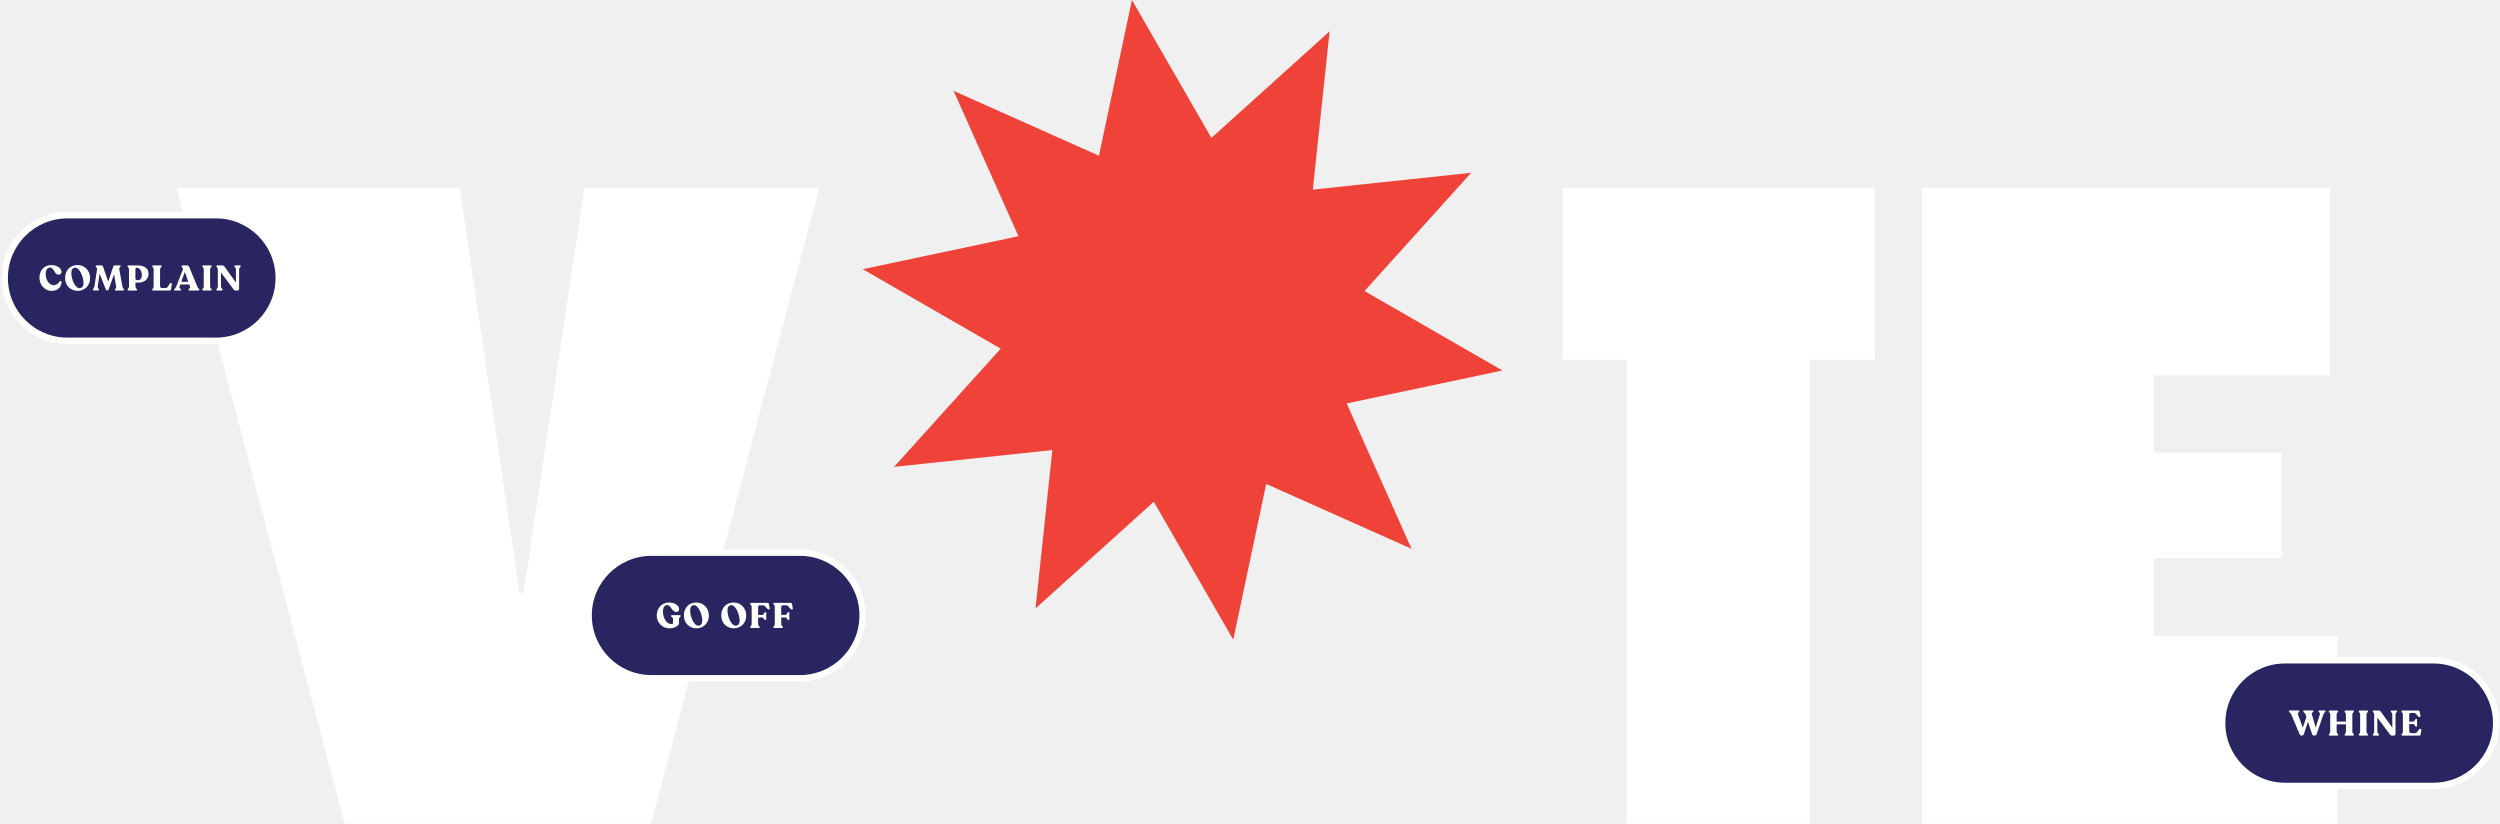
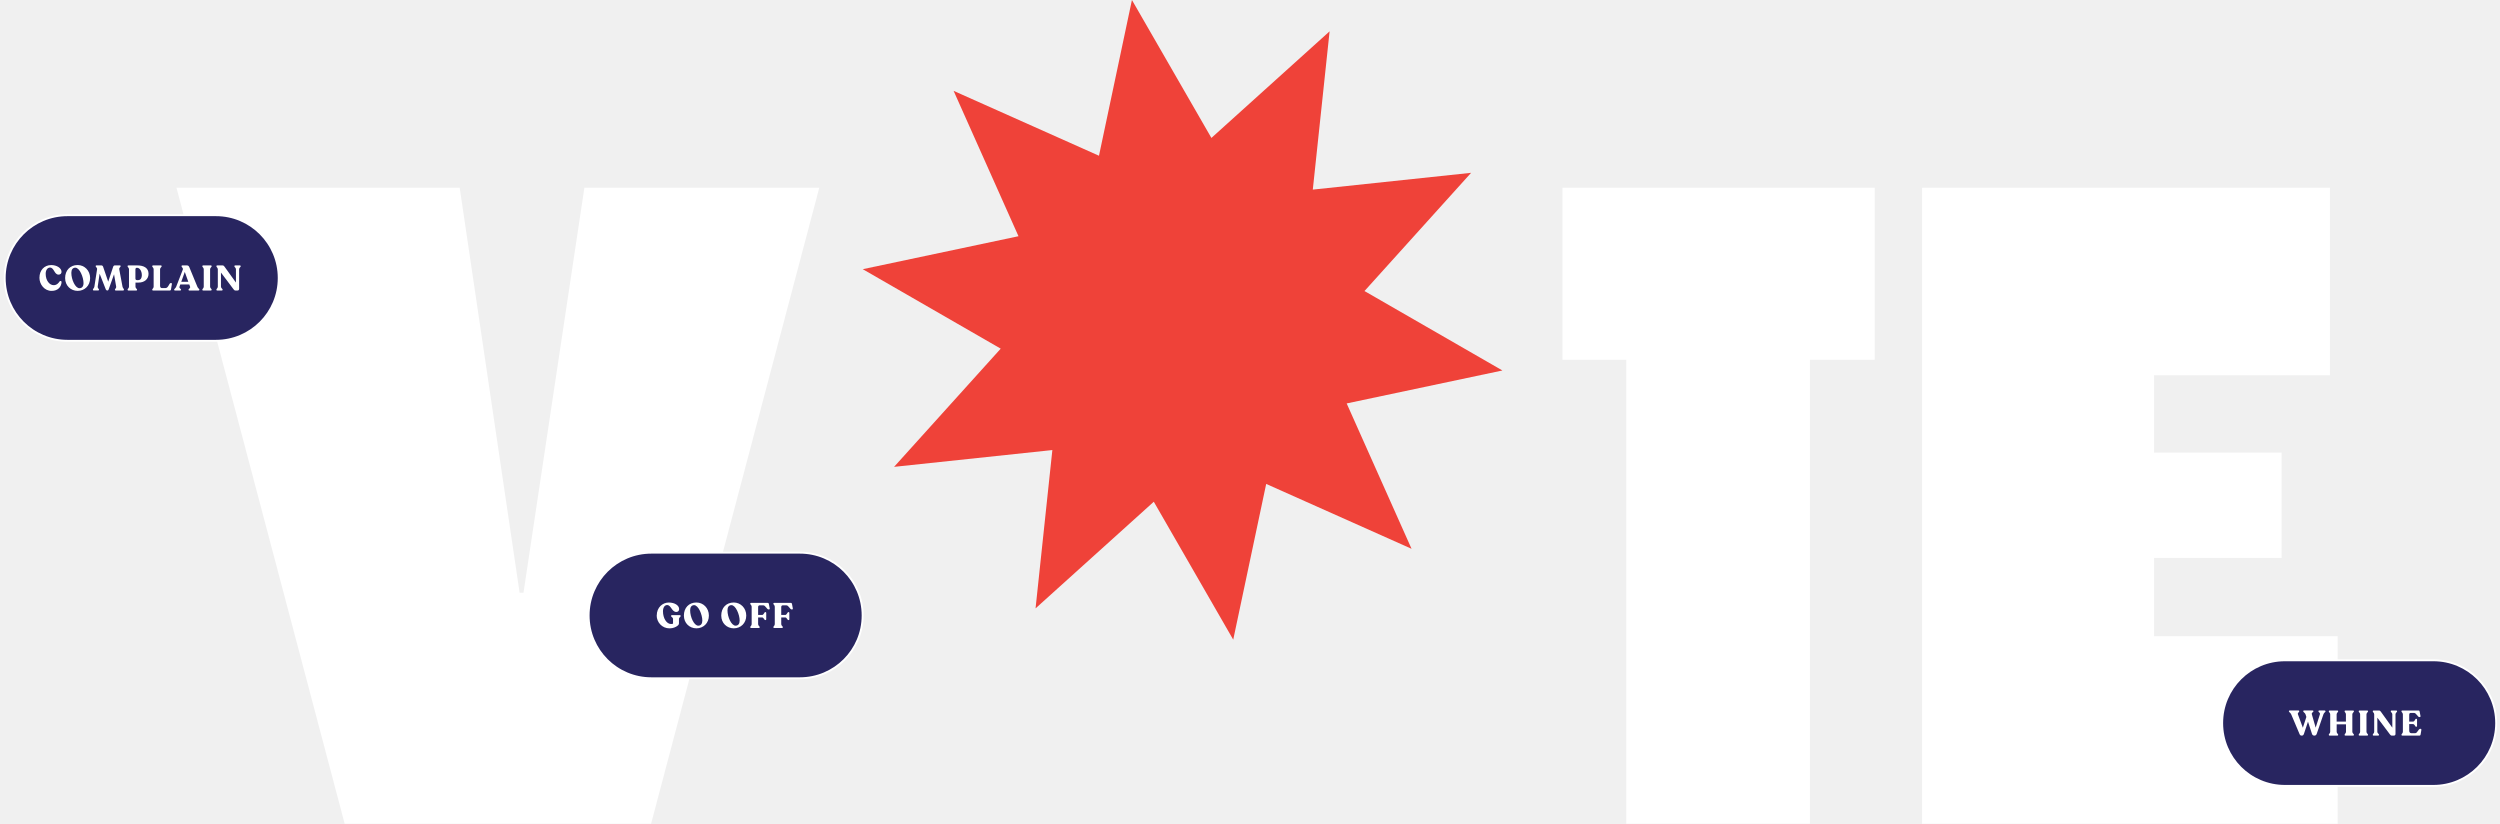
<svg xmlns="http://www.w3.org/2000/svg" width="1305" height="430" viewBox="0 0 1305 430" fill="none">
  <path d="M92.122 98.007H239.961L271.239 309.404H273.262L305.05 98.007H427.664L339.864 429.995H179.921L92.122 98.007Z" fill="white" />
  <path d="M848.927 187.812H815.626V98.007H978.595V187.812H944.783V429.995H848.927V187.812Z" fill="white" />
  <path d="M1003.33 98.007H1216.24V195.886H1124.41V236.259H1191.01V291.25H1124.41V332.115H1220.27V429.995H1003.31V98.007H1003.33Z" fill="white" />
  <path d="M497.783 47.427L573.663 81.293L590.869 0L632.354 71.997L694.052 16.35L685.285 98.973L767.927 90.206L712.261 151.923L784.258 193.389L702.965 210.595L736.831 286.475L660.952 252.609L643.746 333.902L602.279 261.905L540.562 317.57L549.329 234.929L466.706 243.696L522.372 181.997L450.356 140.512L531.649 123.306L497.783 47.427Z" fill="#EF4239" />
-   <path d="M112.718 112.333H35.235C17.136 112.333 2.463 127.006 2.463 145.105V145.123C2.463 163.223 17.136 177.896 35.235 177.896H112.718C130.818 177.896 145.491 163.223 145.491 145.123V145.105C145.491 127.006 130.818 112.333 112.718 112.333Z" fill="#282560" stroke="white" stroke-width="3.33" stroke-miterlimit="10" />
+   <path d="M112.718 112.333H35.235C17.136 112.333 2.463 127.006 2.463 145.105V145.123C2.463 163.223 17.136 177.896 35.235 177.896H112.718C130.818 177.896 145.491 163.223 145.491 145.123V145.105C145.491 127.006 130.818 112.333 112.718 112.333Z" fill="#282560" stroke="white" strokeWidth="3.33" strokeMiterlimit="10" />
  <path d="M20.599 144.923C20.599 141.168 23.041 138.361 26.759 138.361C29.639 138.361 32.118 139.947 32.118 141.897C32.118 142.754 31.553 143.356 30.587 143.356C28.272 143.356 28.309 139.674 26.085 139.674C24.919 139.674 23.843 140.84 23.843 142.9C23.843 146.509 25.903 148.86 27.999 148.86C29.712 148.86 30.587 147.675 31.116 146.892C31.462 146.491 32.155 146.618 32.136 147.22C32.045 149.571 30.405 151.849 26.924 151.849C23.224 151.849 20.581 148.514 20.581 144.941L20.599 144.923Z" fill="white" />
  <path d="M33.995 145.161C33.995 141.114 36.62 138.344 40.52 138.344C44.075 138.344 47.046 141.205 47.046 145.179C47.046 149.152 44.148 151.832 40.539 151.832C36.93 151.832 33.995 149.116 33.995 145.161ZM43.601 147.804C43.601 144.632 41.523 139.729 39.317 139.729C38.005 139.729 37.239 140.713 37.239 142.427C37.239 145.944 39.281 150.447 41.486 150.447C42.835 150.447 43.601 149.426 43.601 147.804Z" fill="white" />
  <path d="M64.707 151.231V151.304C64.707 151.522 64.525 151.65 64.27 151.65H60.424C60.151 151.65 59.986 151.522 59.986 151.304V151.231C59.986 150.72 60.788 150.465 60.643 149.627L59.531 143.174L56.706 151.103C56.578 151.468 56.414 151.632 56.031 151.632C55.648 151.632 55.43 151.486 55.247 151.121L52.003 142.864L51.001 149.608C50.873 150.483 51.675 150.702 51.675 151.212V151.285C51.675 151.504 51.493 151.632 51.237 151.632H48.941C48.667 151.632 48.503 151.504 48.503 151.285V151.212C48.503 150.702 49.141 150.465 49.269 149.608L50.672 140.55C50.8 139.693 49.943 139.474 49.943 138.946V138.873C49.943 138.654 50.107 138.526 50.363 138.526H52.805C53.297 138.526 53.643 138.745 53.807 139.201L56.487 147.038L59.075 139.237C59.239 138.782 59.549 138.526 60.041 138.526H62.556C62.812 138.526 62.976 138.654 62.976 138.873V138.946C62.976 139.456 62.083 139.711 62.247 140.586L63.942 149.608C64.106 150.483 64.707 150.702 64.707 151.212V151.231Z" fill="white" />
  <path d="M66.585 151.304V151.231C66.585 150.721 67.333 150.484 67.333 149.645V140.55C67.333 139.711 66.585 139.474 66.585 138.964V138.891C66.585 138.673 66.749 138.545 67.023 138.545H71.634C74.988 138.545 77.54 139.803 77.54 142.919C77.54 145.69 75.444 147.513 72.254 147.513H70.723V149.663C70.723 150.52 71.561 150.739 71.561 151.249V151.322C71.561 151.541 71.379 151.668 71.124 151.668H67.059C66.786 151.668 66.622 151.541 66.622 151.322L66.585 151.304ZM72.236 146.2C73.457 146.2 74.04 145.016 74.04 143.685C74.04 141.261 72.764 139.803 71.616 139.803H71.361C70.942 139.803 70.686 140.131 70.686 140.696V145.325C70.686 145.89 70.924 146.219 71.543 146.219H72.236V146.2Z" fill="white" />
  <path d="M79.454 151.304V151.231C79.454 150.721 80.201 150.484 80.201 149.645V140.55C80.201 139.693 79.454 139.474 79.454 138.964V138.891C79.454 138.673 79.636 138.545 79.891 138.545H83.956C84.211 138.545 84.393 138.673 84.393 138.891V138.964C84.393 139.474 83.555 139.711 83.555 140.55V149.171C83.555 149.773 83.828 150.374 84.466 150.374H86.398C87.947 150.374 88.239 147.75 89.114 147.75H89.369C89.642 147.75 89.788 147.932 89.734 148.205L89.26 151.067C89.187 151.468 89.023 151.65 88.622 151.65H79.891C79.636 151.65 79.454 151.523 79.454 151.304Z" fill="white" />
  <path d="M104.06 151.231V151.304C104.06 151.523 103.896 151.65 103.623 151.65H98.829C98.574 151.65 98.41 151.523 98.41 151.304V151.231C98.41 150.721 99.504 150.484 99.212 149.645L98.811 148.497H94.108L93.707 149.645C93.416 150.502 94.509 150.721 94.509 151.231V151.304C94.509 151.523 94.345 151.65 94.072 151.65H91.338C91.064 151.65 90.9 151.523 90.9 151.304V151.231C90.9 150.721 91.593 150.629 91.976 149.645L95.439 140.696C95.712 139.967 94.746 139.402 94.746 138.964V138.891C94.746 138.673 94.91 138.545 95.165 138.545H97.535C98.191 138.545 98.556 138.818 98.811 139.438L103.021 149.663C103.404 150.629 104.097 150.739 104.097 151.249L104.06 151.231ZM98.301 147.112L96.46 141.953L94.619 147.112H98.319H98.301Z" fill="white" />
  <path d="M105.609 151.231C105.609 150.721 106.357 150.484 106.357 149.645V140.55C106.357 139.693 105.609 139.474 105.609 138.964V138.891C105.609 138.673 105.792 138.545 106.047 138.545H110.057C110.33 138.545 110.494 138.673 110.494 138.891V138.964C110.494 139.474 109.674 139.711 109.674 140.55V149.645C109.674 150.502 110.494 150.721 110.494 151.231V151.304C110.494 151.523 110.33 151.65 110.057 151.65H106.047C105.792 151.65 105.609 151.523 105.609 151.304V151.231Z" fill="white" />
  <path d="M125.659 138.873V138.946C125.659 139.456 124.821 139.693 124.821 140.532V150.775C124.821 151.322 124.511 151.65 123.964 151.65H122.907C122.488 151.65 122.214 151.431 121.941 151.049L115.343 142.281V149.627C115.343 150.484 116.218 150.721 116.218 151.231V151.304C116.218 151.523 116.035 151.65 115.762 151.65H113.393C113.119 151.65 112.955 151.523 112.955 151.304V151.231C112.955 150.721 113.702 150.465 113.702 149.627V140.568C113.702 139.711 112.955 139.493 112.955 138.964V138.891C112.955 138.673 113.119 138.545 113.393 138.545H116.145C116.6 138.545 116.874 138.745 117.147 139.128L123.162 147.494V140.55C123.162 139.693 122.342 139.474 122.342 138.964V138.891C122.342 138.673 122.524 138.545 122.779 138.545H125.204C125.459 138.545 125.641 138.673 125.641 138.891L125.659 138.873Z" fill="white" />
-   <path d="M417.522 288.492H340.039C321.939 288.492 307.267 303.165 307.267 321.264V321.283C307.267 339.382 321.939 354.055 340.039 354.055H417.522C435.622 354.055 450.294 339.382 450.294 321.283V321.264C450.294 303.165 435.622 288.492 417.522 288.492Z" fill="#282560" stroke="white" stroke-width="3.33" stroke-miterlimit="10" />
+   <path d="M417.522 288.492H340.039C321.939 288.492 307.267 303.165 307.267 321.264V321.283C307.267 339.382 321.939 354.055 340.039 354.055H417.522C435.622 354.055 450.294 339.382 450.294 321.283V321.264C450.294 303.165 435.622 288.492 417.522 288.492Z" fill="#282560" stroke="white" strokeWidth="3.33" strokeMiterlimit="10" />
  <path d="M342.827 321.264C342.827 317.053 345.908 314.52 349.079 314.52C352.251 314.52 354.511 316.051 354.511 317.946C354.511 318.858 353.91 319.441 353.035 319.441C350.647 319.441 350.337 315.832 348.241 315.832C346.929 315.832 346.072 317.199 346.072 319.076C346.072 322.74 347.967 325.729 350.264 325.729C350.72 325.729 351.066 325.656 351.321 325.547V323.123C351.321 322.248 350.282 322.047 350.282 321.537V321.464C350.282 321.245 350.501 321.1 350.756 321.1H354.876C355.149 321.1 355.313 321.264 355.313 321.482V321.555C355.313 322.066 354.42 322.284 354.42 323.141V325.292C354.42 325.82 354.274 326.185 353.636 326.677C352.816 327.315 351.358 328.008 349.499 328.008C345.525 328.008 342.791 324.745 342.791 321.282L342.827 321.264Z" fill="white" />
  <path d="M356.99 321.319C356.99 317.272 359.615 314.502 363.516 314.502C367.07 314.502 370.041 317.364 370.041 321.337C370.041 325.311 367.143 327.99 363.534 327.99C359.925 327.99 356.99 325.274 356.99 321.319ZM366.614 323.962C366.614 320.79 364.536 315.887 362.331 315.887C361.018 315.887 360.253 316.871 360.253 318.585C360.253 322.103 362.294 326.605 364.5 326.605C365.849 326.605 366.614 325.584 366.614 323.962Z" fill="white" />
  <path d="M376.494 321.319C376.494 317.272 379.118 314.502 383.019 314.502C386.573 314.502 389.544 317.364 389.544 321.337C389.544 325.311 386.646 327.99 383.037 327.99C379.428 327.99 376.494 325.274 376.494 321.319ZM386.099 323.962C386.099 320.79 384.021 315.887 381.816 315.887C380.504 315.887 379.738 316.871 379.738 318.585C379.738 322.103 381.78 326.605 383.985 326.605C385.334 326.605 386.099 325.584 386.099 323.962Z" fill="white" />
  <path d="M391.622 327.461V327.388C391.622 326.878 392.369 326.641 392.369 325.802V316.707C392.369 315.85 391.622 315.632 391.622 315.121V315.048C391.622 314.83 391.786 314.702 392.041 314.702H400.735C401.136 314.702 401.282 314.884 401.355 315.285L401.792 317.618C401.847 317.947 401.646 318.147 401.337 318.147H401.245C400.207 318.147 399.678 315.978 398.366 315.978H396.598C396.16 315.978 395.741 316.197 395.741 316.871V321.009H397.819C398.675 321.009 398.931 319.514 399.459 319.514H399.623C399.842 319.514 399.97 319.678 399.97 319.933V323.269C399.97 323.524 399.842 323.688 399.623 323.688H399.459C398.931 323.688 398.657 322.303 397.819 322.303H395.741V325.802C395.741 326.659 396.579 326.878 396.579 327.388V327.461C396.579 327.68 396.397 327.807 396.142 327.807H392.077C391.822 327.807 391.64 327.68 391.64 327.461H391.622Z" fill="white" />
  <path d="M403.688 327.461V327.388C403.688 326.878 404.435 326.641 404.435 325.802V316.707C404.435 315.85 403.688 315.632 403.688 315.121V315.048C403.688 314.83 403.852 314.702 404.107 314.702H412.802C413.203 314.702 413.348 314.884 413.421 315.285L413.859 317.618C413.913 317.947 413.713 318.147 413.403 318.147H413.312C412.273 318.147 411.744 315.978 410.432 315.978H408.664C408.227 315.978 407.807 316.197 407.807 316.871V321.009H409.885C410.742 321.009 410.997 319.514 411.526 319.514H411.69C411.908 319.514 412.036 319.678 412.036 319.933V323.269C412.036 323.524 411.908 323.688 411.69 323.688H411.526C410.997 323.688 410.724 322.303 409.885 322.303H407.807V325.802C407.807 326.659 408.646 326.878 408.646 327.388V327.461C408.646 327.68 408.463 327.807 408.208 327.807H404.144C403.888 327.807 403.706 327.68 403.706 327.461H403.688Z" fill="white" />
-   <path d="M1270.23 344.674H1192.74C1174.64 344.674 1159.97 359.346 1159.97 377.446V377.464C1159.97 395.564 1174.64 410.237 1192.74 410.237H1270.23C1288.33 410.237 1303 395.564 1303 377.464V377.446C1303 359.346 1288.33 344.674 1270.23 344.674Z" fill="#282560" stroke="white" stroke-width="3.33" stroke-miterlimit="10" />
+   <path d="M1270.23 344.674H1192.74C1174.64 344.674 1159.97 359.346 1159.97 377.446V377.464C1159.97 395.564 1174.64 410.237 1192.74 410.237H1270.23C1288.33 410.237 1303 395.564 1303 377.464V377.446C1303 359.346 1288.33 344.674 1270.23 344.674Z" fill="#282560" stroke="white" strokeWidth="3.33" strokeMiterlimit="10" />
  <path d="M1213.94 371.213V371.285C1213.94 371.796 1213.16 371.869 1212.83 372.871L1209.33 383.06C1209.11 383.716 1208.66 383.99 1208.09 383.99C1207.53 383.99 1207.05 383.716 1206.87 383.133L1204.77 376.717L1202.66 383.06C1202.46 383.698 1202.06 383.99 1201.55 383.99C1200.86 383.99 1200.58 383.716 1200.34 383.133L1196.01 372.889C1195.59 371.905 1194.8 371.796 1194.8 371.267V371.213C1194.8 370.994 1194.97 370.866 1195.24 370.866H1199.8C1200.05 370.866 1200.22 370.994 1200.22 371.213V371.285C1200.22 371.796 1199.21 372.033 1199.52 372.889L1202.09 379.87L1203.92 374.256L1203.48 372.871C1203.24 372.069 1202.28 371.796 1202.28 371.267V371.213C1202.28 370.994 1202.44 370.866 1202.7 370.866H1207.18C1207.44 370.866 1207.62 370.994 1207.62 371.213V371.267C1207.62 371.796 1206.51 371.905 1206.78 372.871L1208.78 379.834L1210.99 372.871C1211.26 372.015 1210.22 371.796 1210.22 371.285V371.213C1210.22 370.994 1210.39 370.866 1210.66 370.866H1213.45C1213.71 370.866 1213.87 370.994 1213.87 371.213H1213.94Z" fill="white" />
  <path d="M1215.62 383.643V383.57C1215.62 383.059 1216.37 382.823 1216.37 381.984V372.889C1216.37 372.032 1215.62 371.813 1215.62 371.303V371.23C1215.62 371.011 1215.8 370.884 1216.06 370.884H1220.08C1220.36 370.884 1220.52 371.011 1220.52 371.23V371.303C1220.52 371.813 1219.72 372.05 1219.72 372.889V376.662H1224.57V372.889C1224.59 372.032 1223.88 371.813 1223.88 371.303V371.23C1223.88 371.011 1224.02 370.884 1224.3 370.884H1228.32C1228.58 370.884 1228.76 371.011 1228.76 371.23V371.303C1228.76 371.813 1227.92 372.05 1227.92 372.889V381.984C1227.92 382.841 1228.76 383.059 1228.76 383.57V383.643C1228.76 383.861 1228.58 383.989 1228.32 383.989H1224.3C1224.02 383.989 1223.88 383.861 1223.88 383.643V383.57C1223.88 383.059 1224.61 382.823 1224.61 381.984V378.102H1219.74V381.984C1219.74 382.841 1220.54 383.059 1220.54 383.57V383.643C1220.54 383.861 1220.38 383.989 1220.1 383.989H1216.07C1215.82 383.989 1215.64 383.861 1215.64 383.643H1215.62Z" fill="white" />
  <path d="M1231.24 383.57C1231.24 383.059 1231.99 382.823 1231.99 381.984V372.889C1231.99 372.032 1231.24 371.813 1231.24 371.303V371.23C1231.24 371.011 1231.42 370.884 1231.68 370.884H1235.69C1235.96 370.884 1236.12 371.011 1236.12 371.23V371.303C1236.12 371.813 1235.3 372.05 1235.3 372.889V381.984C1235.3 382.841 1236.12 383.059 1236.12 383.57V383.643C1236.12 383.861 1235.96 383.989 1235.69 383.989H1231.68C1231.42 383.989 1231.24 383.861 1231.24 383.643V383.57Z" fill="white" />
  <path d="M1251.29 371.212V371.285C1251.29 371.795 1250.45 372.032 1250.45 372.871V383.114C1250.45 383.661 1250.14 383.989 1249.59 383.989H1248.54C1248.12 383.989 1247.84 383.77 1247.57 383.388L1240.97 374.62V381.966C1240.97 382.823 1241.85 383.059 1241.85 383.57V383.643C1241.85 383.861 1241.67 383.989 1241.39 383.989H1239.02C1238.75 383.989 1238.58 383.861 1238.58 383.643V383.57C1238.58 383.059 1239.33 382.804 1239.33 381.966V372.907C1239.33 372.05 1238.58 371.832 1238.58 371.303V371.23C1238.58 371.011 1238.75 370.884 1239.02 370.884H1241.77C1242.23 370.884 1242.5 371.084 1242.78 371.467L1248.79 379.833V372.889C1248.79 372.032 1247.97 371.813 1247.97 371.303V371.23C1247.97 371.011 1248.15 370.884 1248.41 370.884H1250.83C1251.09 370.884 1251.27 371.011 1251.27 371.23L1251.29 371.212Z" fill="white" />
  <path d="M1253.55 383.643V383.57C1253.55 383.059 1254.3 382.823 1254.3 381.966V372.907C1254.3 372.032 1253.55 371.813 1253.55 371.303V371.23C1253.55 371.011 1253.71 370.884 1253.97 370.884H1262.44C1262.84 370.884 1262.99 371.048 1263.06 371.449L1263.5 373.782C1263.56 374.11 1263.36 374.31 1263.05 374.31H1262.95C1261.91 374.31 1261.39 372.141 1260.07 372.141H1258.45C1258.01 372.141 1257.61 372.36 1257.61 373.053V376.68H1259.56C1260.55 376.68 1260.66 375.204 1261.19 375.204H1261.33C1261.55 375.204 1261.7 375.368 1261.7 375.623V378.958C1261.7 379.214 1261.55 379.378 1261.33 379.378H1261.19C1260.66 379.378 1260.55 377.974 1259.56 377.974H1257.61V381.383C1257.61 382.002 1257.87 382.731 1258.73 382.731H1260.68C1261.99 382.731 1262.3 380.435 1263.41 380.435H1263.57C1263.87 380.435 1263.99 380.745 1263.96 380.982L1263.56 383.406C1263.48 383.807 1263.34 383.989 1262.92 383.989H1254C1253.75 383.989 1253.57 383.861 1253.57 383.643H1253.55Z" fill="white" />
</svg>
